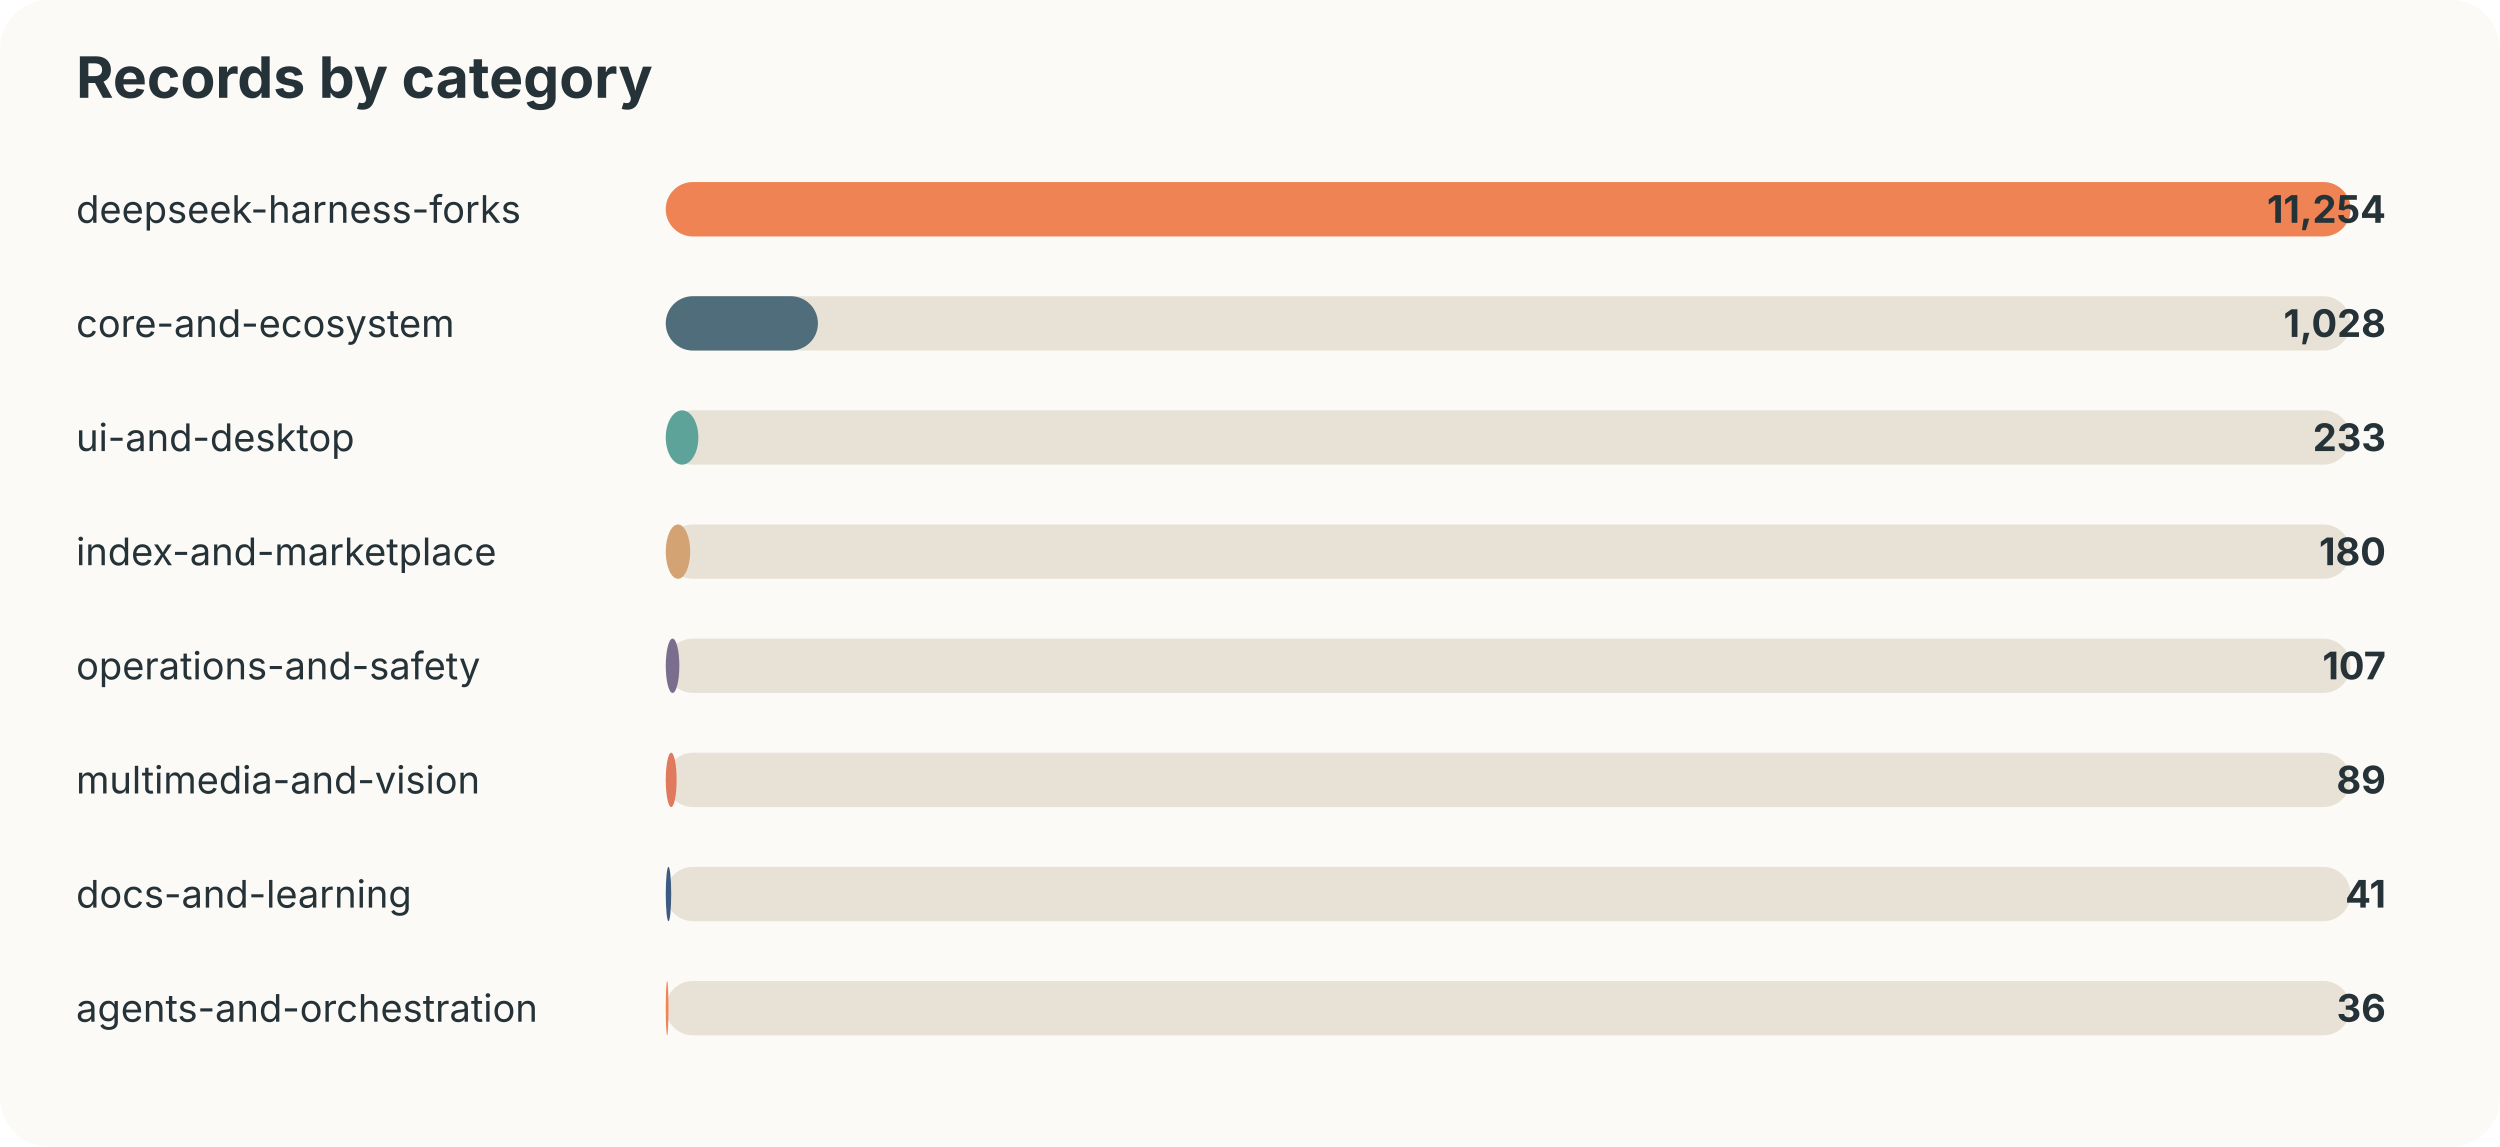
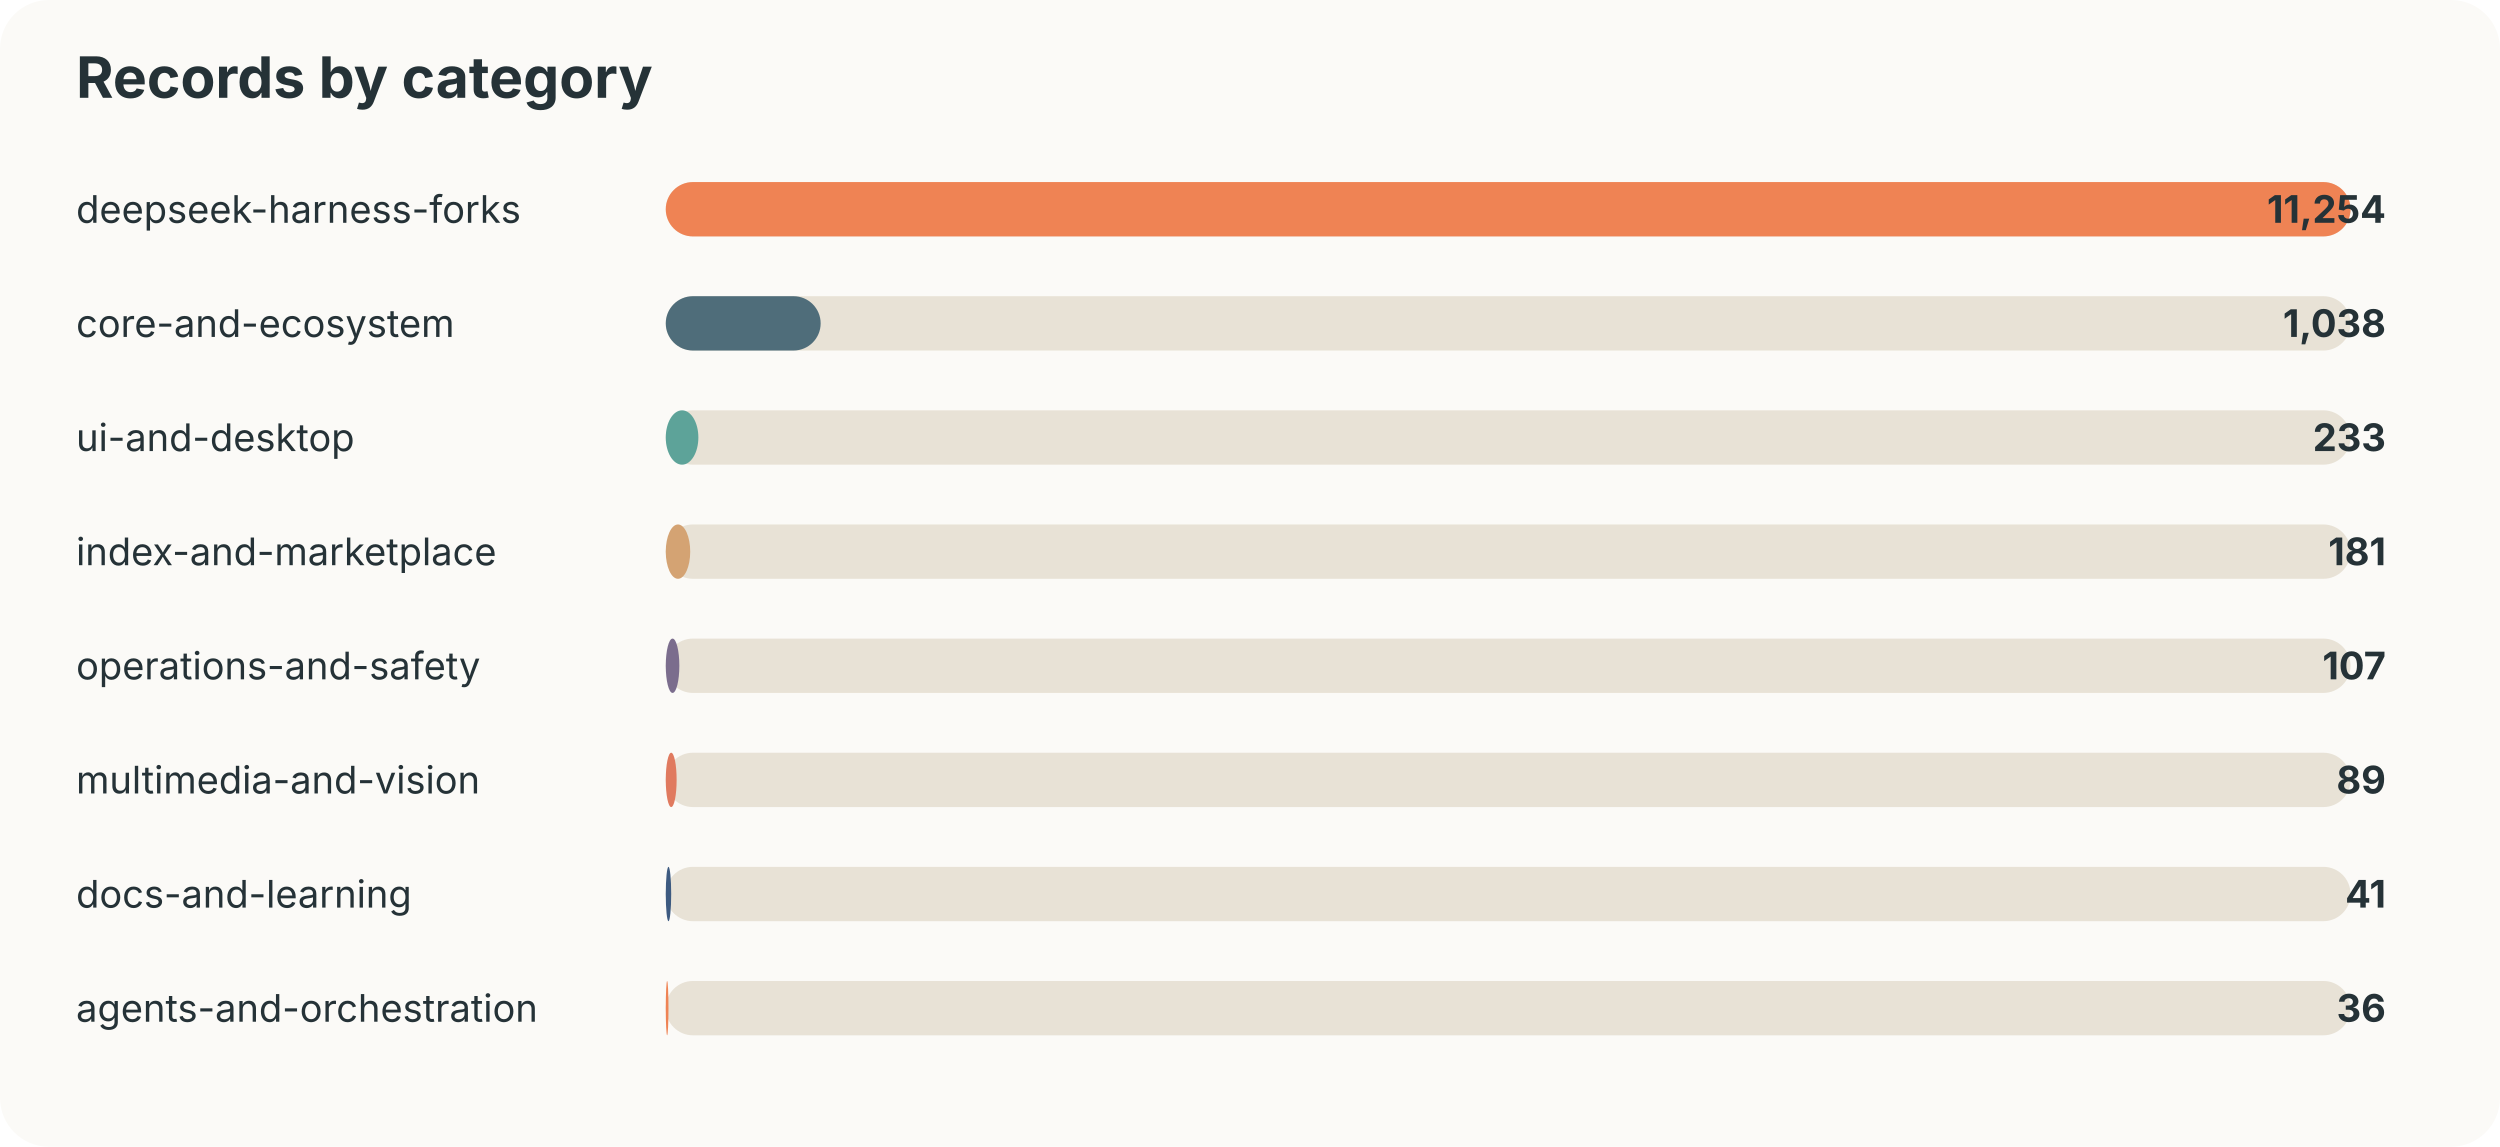
<svg xmlns="http://www.w3.org/2000/svg" width="920" height="422" viewBox="0 0 920 422">
  <style>text{font-family:-apple-system,BlinkMacSystemFont,"Segoe UI",sans-serif;fill:#253237} .muted{fill:#6b7a80;font-size:13px}</style>
  <rect width="100%" height="100%" rx="18" fill="#fbfaf7" />
  <text x="28" y="36" font-size="21" font-weight="700">Records by category</text>
  <text x="28" y="82" font-size="14">deepseek-harness-forks</text>
  <rect x="245" y="67" width="620" height="20" rx="10" fill="#e8e2d6" />
  <rect x="245" y="67" width="620" height="20" rx="10" fill="#ef8354" />
  <text x="878" y="82" text-anchor="end" font-size="14" font-weight="700">11,254</text>
  <text x="28" y="124" font-size="14">core-and-ecosystem</text>
  <rect x="245" y="109" width="620" height="20" rx="10" fill="#e8e2d6" />
-   <rect x="245" y="109" width="56" height="20" rx="10" fill="#4f6d7a" />
-   <text x="878" y="124" text-anchor="end" font-size="14" font-weight="700">1,028</text>
+   <rect x="245" y="109" width="57" height="20" rx="10" fill="#4f6d7a" />
+   <text x="878" y="124" text-anchor="end" font-size="14" font-weight="700">1,038</text>
  <text x="28" y="166" font-size="14">ui-and-desktop</text>
  <rect x="245" y="151" width="620" height="20" rx="10" fill="#e8e2d6" />
  <rect x="245" y="151" width="12" height="20" rx="10" fill="#5da399" />
  <text x="878" y="166" text-anchor="end" font-size="14" font-weight="700">233</text>
  <text x="28" y="208" font-size="14">index-and-marketplace</text>
  <rect x="245" y="193" width="620" height="20" rx="10" fill="#e8e2d6" />
  <rect x="245" y="193" width="9" height="20" rx="10" fill="#d4a373" />
-   <text x="878" y="208" text-anchor="end" font-size="14" font-weight="700">180</text>
+   <text x="878" y="208" text-anchor="end" font-size="14" font-weight="700">181</text>
  <text x="28" y="250" font-size="14">operations-and-safety</text>
  <rect x="245" y="235" width="620" height="20" rx="10" fill="#e8e2d6" />
  <rect x="245" y="235" width="5" height="20" rx="10" fill="#7b6d8d" />
  <text x="878" y="250" text-anchor="end" font-size="14" font-weight="700">107</text>
  <text x="28" y="292" font-size="14">multimedia-and-vision</text>
  <rect x="245" y="277" width="620" height="20" rx="10" fill="#e8e2d6" />
  <rect x="245" y="277" width="4" height="20" rx="10" fill="#e07a5f" />
  <text x="878" y="292" text-anchor="end" font-size="14" font-weight="700">89</text>
  <text x="28" y="334" font-size="14">docs-and-learning</text>
  <rect x="245" y="319" width="620" height="20" rx="10" fill="#e8e2d6" />
  <rect x="245" y="319" width="2" height="20" rx="10" fill="#3d5a80" />
  <text x="878" y="334" text-anchor="end" font-size="14" font-weight="700">41</text>
  <text x="28" y="376" font-size="14">agents-and-orchestration</text>
  <rect x="245" y="361" width="620" height="20" rx="10" fill="#e8e2d6" />
  <rect x="245" y="361" width="1" height="20" rx="10" fill="#ef8354" />
  <text x="878" y="376" text-anchor="end" font-size="14" font-weight="700">36</text>
</svg>
